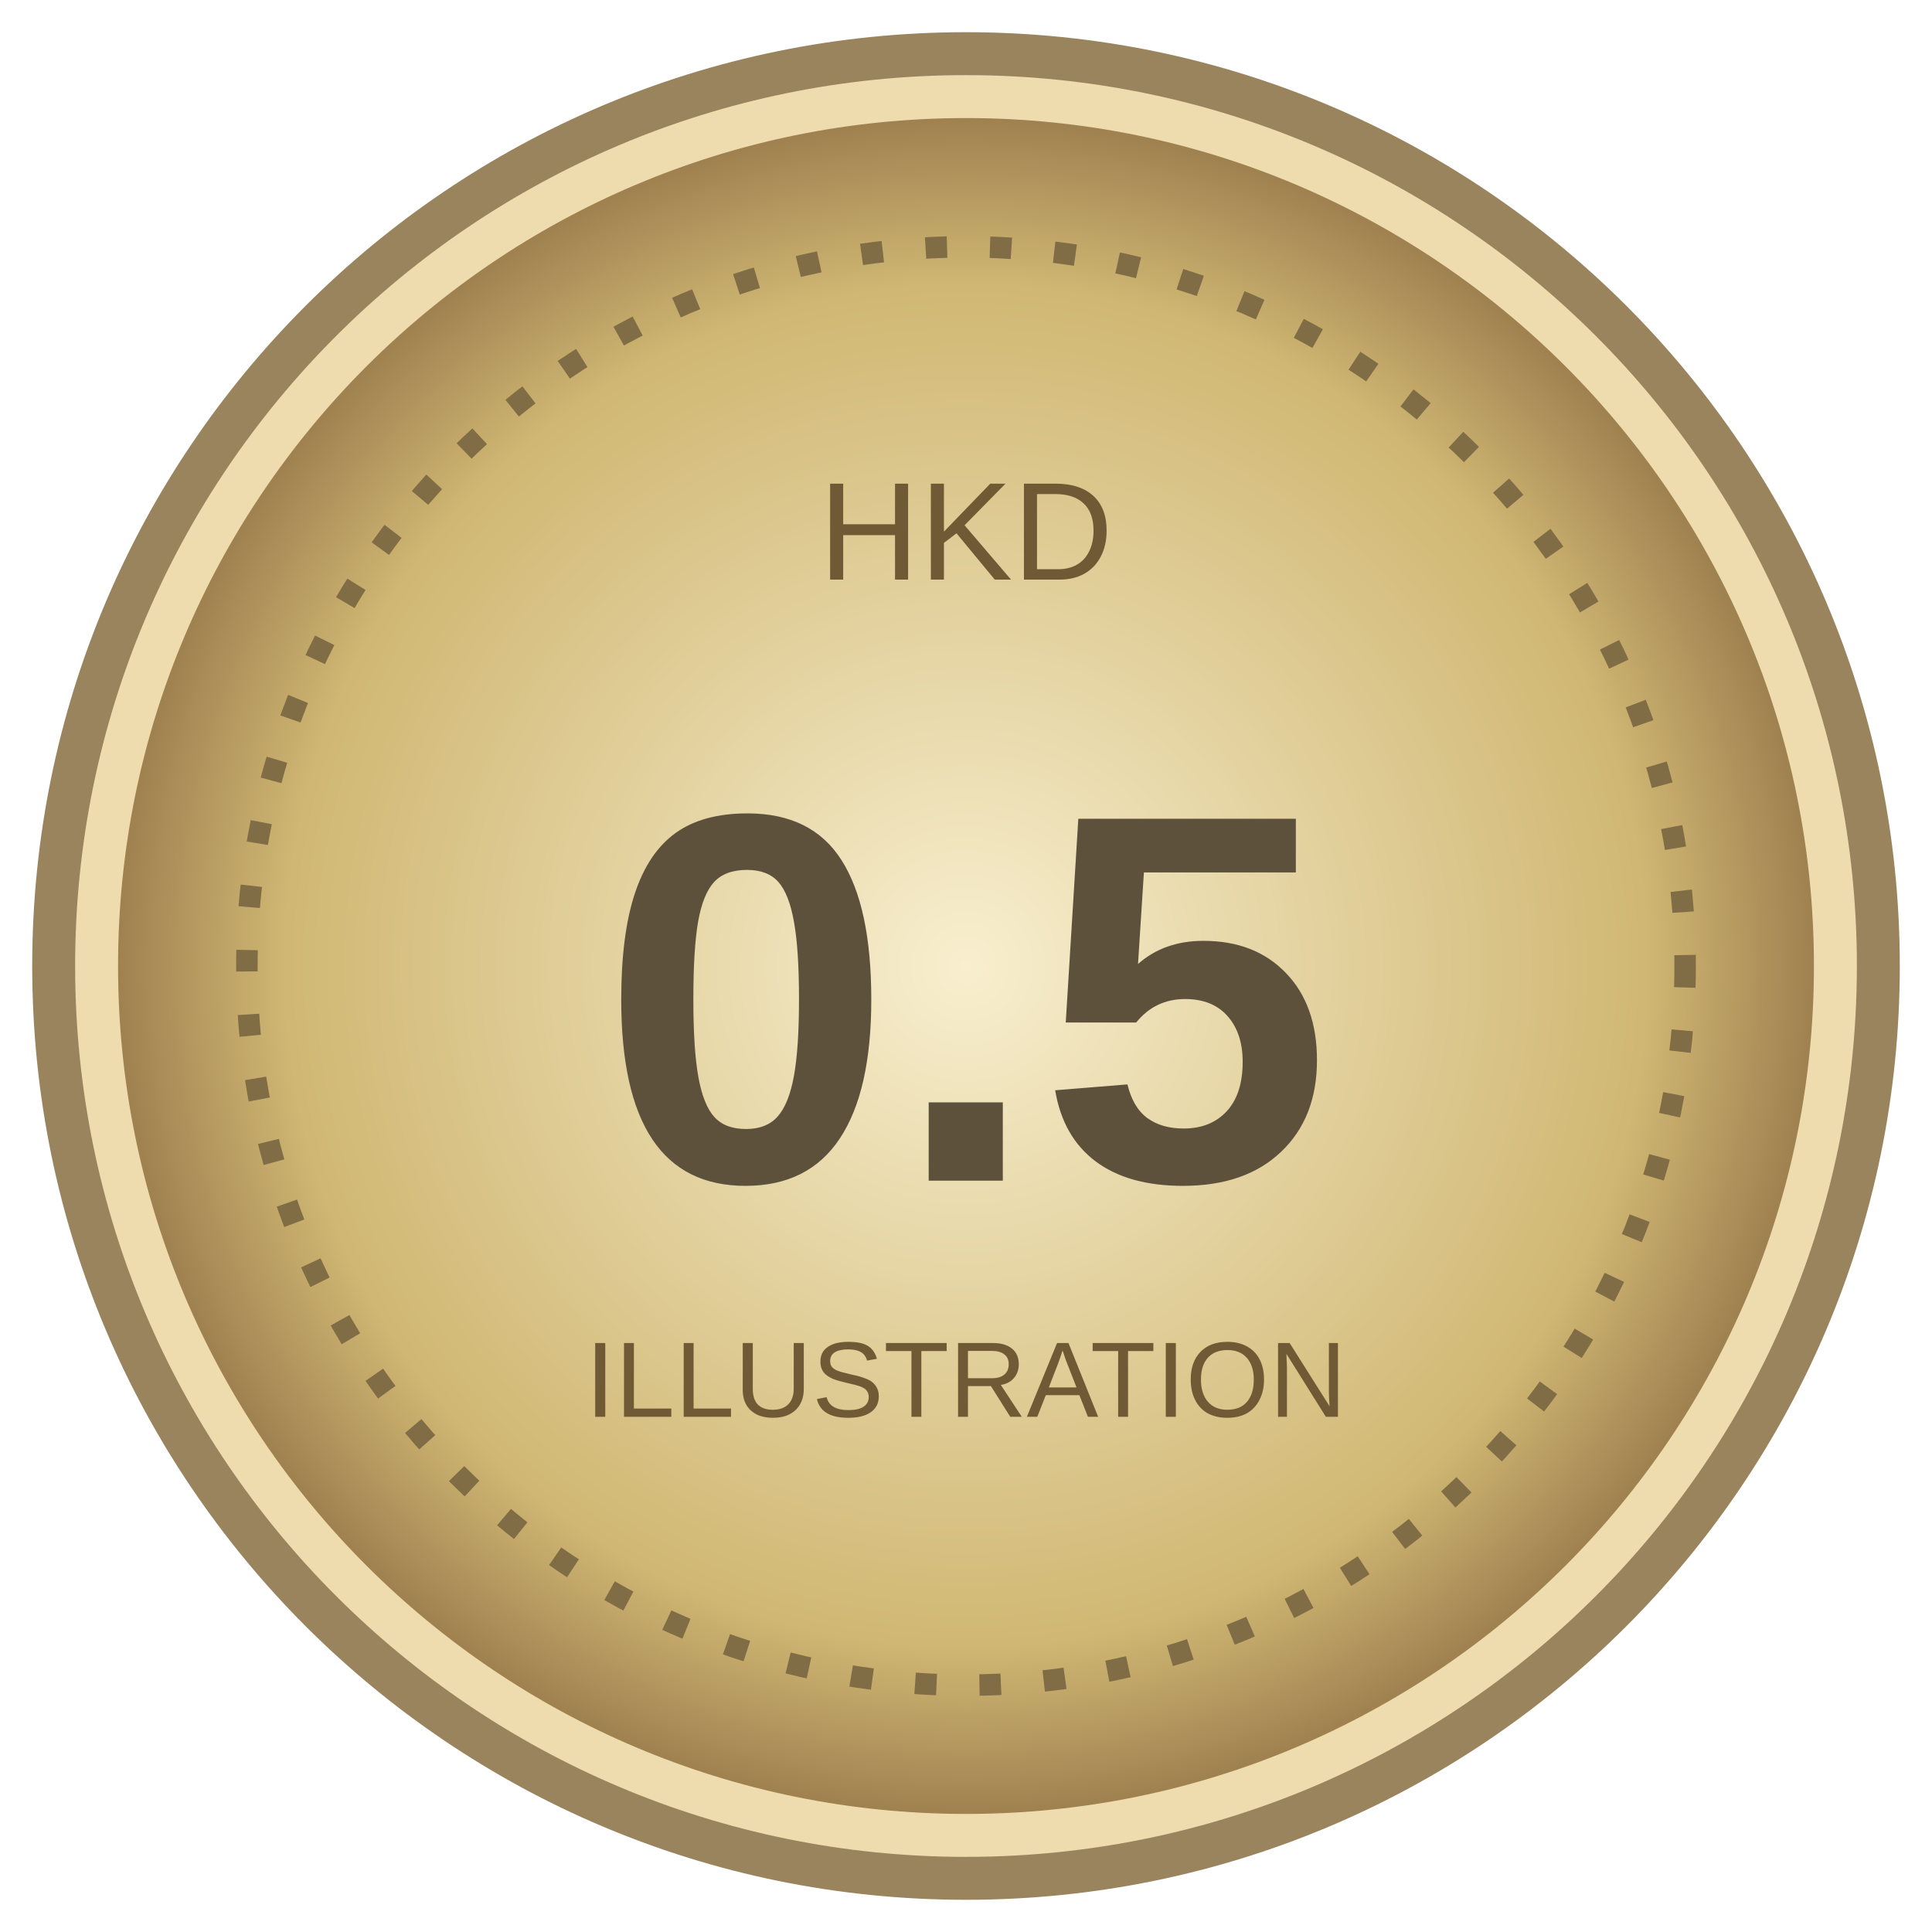
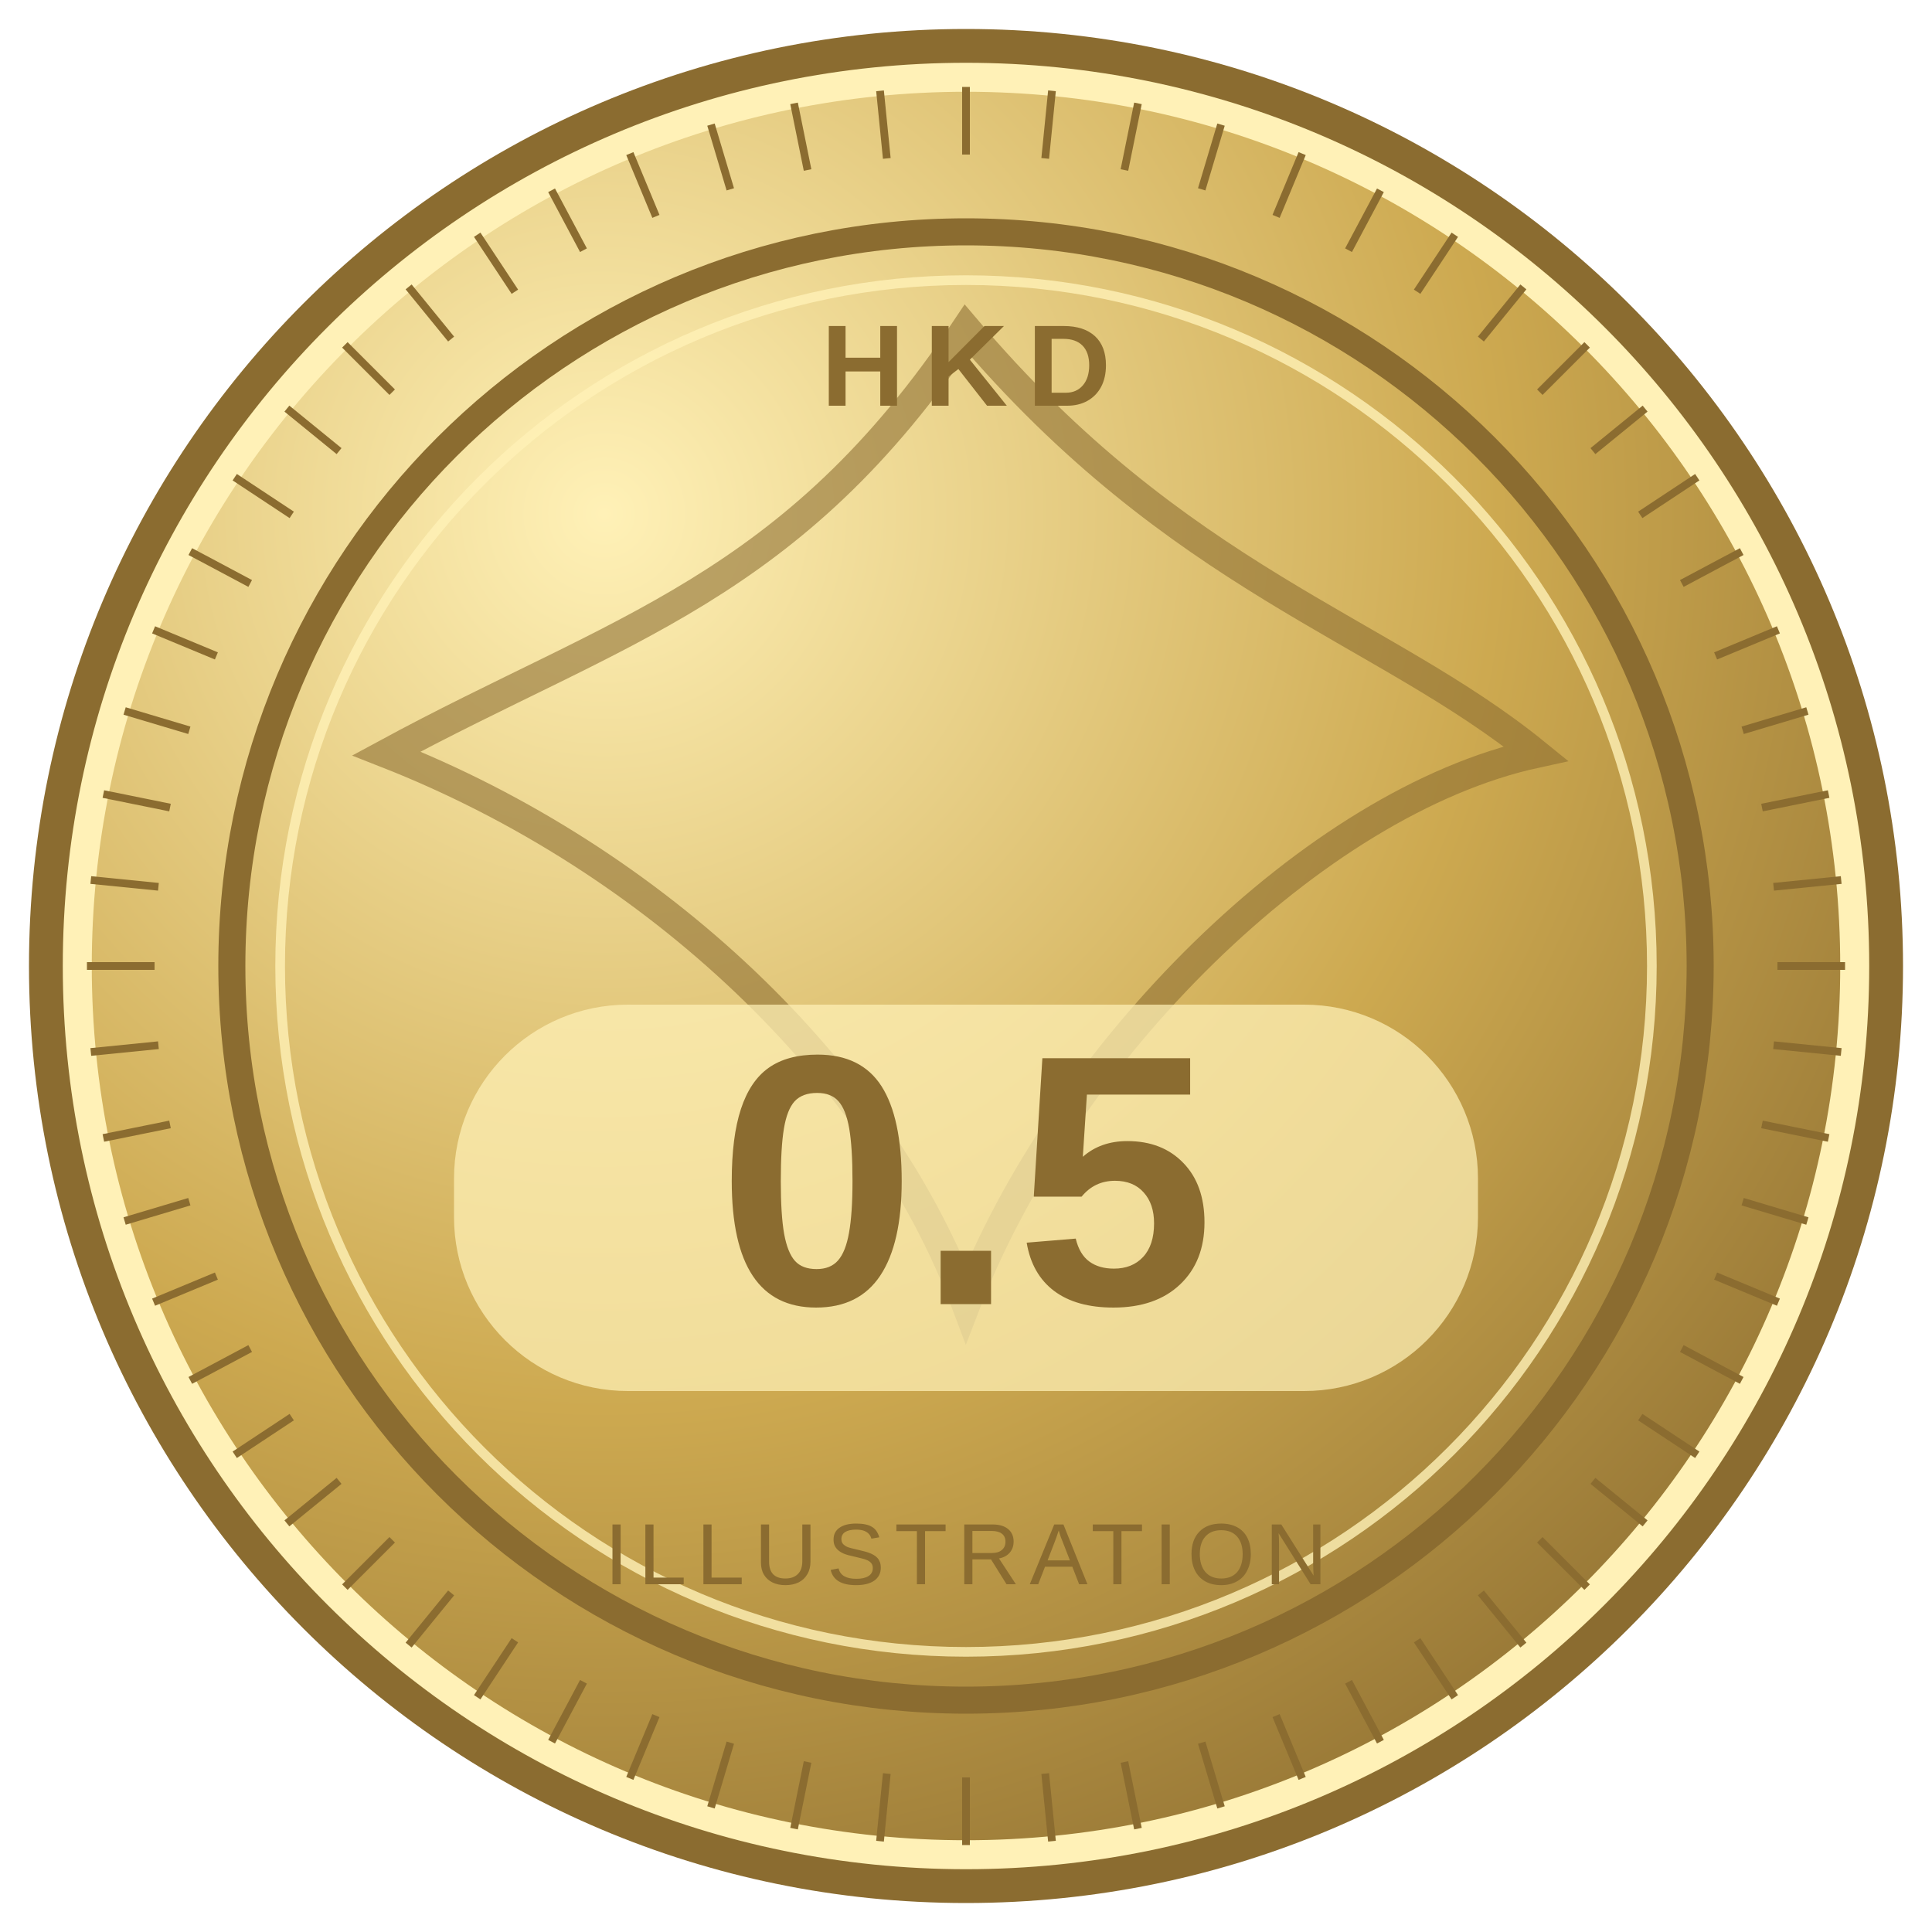
- <svg xmlns="http://www.w3.org/2000/svg" viewBox="0 0 180 180">
+ <svg xmlns="http://www.w3.org/2000/svg" viewBox="0 0 200 200" role="img" aria-label="HKD 0.5 illustrative coin">
  <defs>
-     <radialGradient id="g">
-       <stop stop-color="#f8efcf" />
-       <stop offset=".78" stop-color="#d0b773" />
-       <stop offset="1" stop-color="#98794b" />
+     <radialGradient id="m" cx=".3" cy=".25" r=".9">
+       <stop stop-color="#fff1b7" />
+       <stop offset=".55" stop-color="#cda950" />
+       <stop offset="1" stop-color="#8b6c30" />
    </radialGradient>
+     <filter id="t">
+       <feTurbulence baseFrequency=".3" numOctaves="2" seed="4" result="n" />
+       <feComposite in="n" in2="SourceGraphic" operator="in" />
+     </filter>
  </defs>
-   <circle cx="90" cy="90" r="87" fill="#9a845d" />
-   <circle cx="90" cy="90" r="81" fill="url(#g)" stroke="#eedcae" stroke-width="4" />
-   <circle cx="90" cy="90" r="67" fill="none" stroke="#806c45" stroke-width="2" stroke-dasharray="2 4" />
-   <text x="90" y="54" text-anchor="middle" fill="#705a36" font-size="13" font-family="Arial">HKD</text>
-   <text x="90" y="110" text-anchor="middle" font-family="Arial" font-size="49" font-weight="700" fill="#5e513c">0.5</text>
-   <text x="90" y="132" text-anchor="middle" font-family="Arial" font-size="10" fill="#705a36">ILLUSTRATION</text>
+   <circle cx="100" cy="100" r="97" fill="#8b6c30" />
+   <circle cx="100" cy="100" r="92" fill="url(#m)" stroke="#fff1b7" stroke-width="3" />
+   <path d="M184.0 100.0L191.0 100.0" stroke="#8b6c30" stroke-width=".8" />
+   <path d="M183.6 108.2L190.6 108.9" stroke="#8b6c30" stroke-width=".8" />
+   <path d="M182.4 116.4L189.3 117.8" stroke="#8b6c30" stroke-width=".8" />
+   <path d="M180.4 124.4L187.1 126.4" stroke="#8b6c30" stroke-width=".8" />
+   <path d="M177.6 132.1L184.1 134.8" stroke="#8b6c30" stroke-width=".8" />
+   <path d="M174.1 139.6L180.3 142.9" stroke="#8b6c30" stroke-width=".8" />
+   <path d="M169.8 146.7L175.7 150.6" stroke="#8b6c30" stroke-width=".8" />
+   <path d="M164.9 153.3L170.3 157.7" stroke="#8b6c30" stroke-width=".8" />
+   <path d="M159.4 159.4L164.3 164.3" stroke="#8b6c30" stroke-width=".8" />
+   <path d="M153.3 164.9L157.7 170.3" stroke="#8b6c30" stroke-width=".8" />
+   <path d="M146.7 169.8L150.6 175.7" stroke="#8b6c30" stroke-width=".8" />
+   <path d="M139.6 174.1L142.9 180.3" stroke="#8b6c30" stroke-width=".8" />
+   <path d="M132.1 177.6L134.8 184.1" stroke="#8b6c30" stroke-width=".8" />
+   <path d="M124.4 180.4L126.4 187.1" stroke="#8b6c30" stroke-width=".8" />
+   <path d="M116.4 182.4L117.8 189.3" stroke="#8b6c30" stroke-width=".8" />
+   <path d="M108.2 183.6L108.9 190.6" stroke="#8b6c30" stroke-width=".8" />
+   <path d="M100.0 184.0L100.0 191.0" stroke="#8b6c30" stroke-width=".8" />
+   <path d="M91.8 183.6L91.1 190.6" stroke="#8b6c30" stroke-width=".8" />
+   <path d="M83.6 182.4L82.2 189.3" stroke="#8b6c30" stroke-width=".8" />
+   <path d="M75.6 180.4L73.6 187.1" stroke="#8b6c30" stroke-width=".8" />
+   <path d="M67.9 177.6L65.2 184.1" stroke="#8b6c30" stroke-width=".8" />
+   <path d="M60.4 174.1L57.1 180.3" stroke="#8b6c30" stroke-width=".8" />
+   <path d="M53.3 169.8L49.4 175.7" stroke="#8b6c30" stroke-width=".8" />
+   <path d="M46.7 164.9L42.3 170.3" stroke="#8b6c30" stroke-width=".8" />
+   <path d="M40.6 159.4L35.7 164.3" stroke="#8b6c30" stroke-width=".8" />
+   <path d="M35.1 153.3L29.7 157.7" stroke="#8b6c30" stroke-width=".8" />
+   <path d="M30.2 146.7L24.3 150.6" stroke="#8b6c30" stroke-width=".8" />
+   <path d="M25.9 139.6L19.7 142.9" stroke="#8b6c30" stroke-width=".8" />
+   <path d="M22.4 132.1L15.9 134.8" stroke="#8b6c30" stroke-width=".8" />
+   <path d="M19.6 124.4L12.9 126.4" stroke="#8b6c30" stroke-width=".8" />
+   <path d="M17.6 116.4L10.7 117.8" stroke="#8b6c30" stroke-width=".8" />
+   <path d="M16.4 108.2L9.4 108.9" stroke="#8b6c30" stroke-width=".8" />
+   <path d="M16.0 100.0L9.0 100.0" stroke="#8b6c30" stroke-width=".8" />
+   <path d="M16.4 91.8L9.4 91.1" stroke="#8b6c30" stroke-width=".8" />
+   <path d="M17.6 83.6L10.7 82.2" stroke="#8b6c30" stroke-width=".8" />
+   <path d="M19.6 75.6L12.9 73.6" stroke="#8b6c30" stroke-width=".8" />
+   <path d="M22.4 67.9L15.9 65.2" stroke="#8b6c30" stroke-width=".8" />
+   <path d="M25.9 60.4L19.7 57.1" stroke="#8b6c30" stroke-width=".8" />
+   <path d="M30.2 53.3L24.3 49.4" stroke="#8b6c30" stroke-width=".8" />
+   <path d="M35.1 46.7L29.7 42.3" stroke="#8b6c30" stroke-width=".8" />
+   <path d="M40.6 40.6L35.7 35.7" stroke="#8b6c30" stroke-width=".8" />
+   <path d="M46.7 35.1L42.3 29.7" stroke="#8b6c30" stroke-width=".8" />
+   <path d="M53.3 30.2L49.4 24.3" stroke="#8b6c30" stroke-width=".8" />
+   <path d="M60.4 25.9L57.1 19.7" stroke="#8b6c30" stroke-width=".8" />
+   <path d="M67.9 22.4L65.2 15.9" stroke="#8b6c30" stroke-width=".8" />
+   <path d="M75.6 19.6L73.6 12.9" stroke="#8b6c30" stroke-width=".8" />
+   <path d="M83.6 17.6L82.2 10.7" stroke="#8b6c30" stroke-width=".8" />
+   <path d="M91.8 16.4L91.1 9.4" stroke="#8b6c30" stroke-width=".8" />
+   <path d="M100.0 16.0L100.0 9.0" stroke="#8b6c30" stroke-width=".8" />
+   <path d="M108.2 16.4L108.9 9.4" stroke="#8b6c30" stroke-width=".8" />
+   <path d="M116.4 17.6L117.8 10.7" stroke="#8b6c30" stroke-width=".8" />
+   <path d="M124.4 19.6L126.4 12.9" stroke="#8b6c30" stroke-width=".8" />
+   <path d="M132.1 22.4L134.8 15.9" stroke="#8b6c30" stroke-width=".8" />
+   <path d="M139.6 25.9L142.9 19.7" stroke="#8b6c30" stroke-width=".8" />
+   <path d="M146.7 30.2L150.6 24.3" stroke="#8b6c30" stroke-width=".8" />
+   <path d="M153.3 35.1L157.7 29.7" stroke="#8b6c30" stroke-width=".8" />
+   <path d="M159.4 40.6L164.3 35.7" stroke="#8b6c30" stroke-width=".8" />
+   <path d="M164.9 46.7L170.3 42.3" stroke="#8b6c30" stroke-width=".8" />
+   <path d="M169.8 53.3L175.7 49.4" stroke="#8b6c30" stroke-width=".8" />
+   <path d="M174.1 60.4L180.3 57.1" stroke="#8b6c30" stroke-width=".8" />
+   <path d="M177.6 67.9L184.1 65.2" stroke="#8b6c30" stroke-width=".8" />
+   <path d="M180.4 75.6L187.1 73.6" stroke="#8b6c30" stroke-width=".8" />
+   <path d="M182.4 83.6L189.3 82.2" stroke="#8b6c30" stroke-width=".8" />
+   <path d="M183.6 91.8L190.6 91.1" stroke="#8b6c30" stroke-width=".8" />
+   <circle cx="100" cy="100" r="76" fill="none" stroke="#8b6c30" stroke-width="2.8" />
+   <circle cx="100" cy="100" r="71" fill="none" stroke="#fff1b7" opacity=".8" />
+   <path d="M100 34C122 60 143 65 159 78C136 83 110 109 100 135C91 111 68 89 40 78C64 65 82 61 100 34Z" fill="none" stroke="#8b6c30" stroke-width="3" opacity=".58" />
+   <text x="100" y="42" text-anchor="middle" font-size="12" font-family="Arial" letter-spacing="2" fill="#8b6c30" font-weight="700">HKD</text>
+   <rect x="47" y="104" width="106" height="40" rx="18" fill="#fff1b7" opacity=".72" />
+   <text x="100" y="135" text-anchor="middle" font-size="37" font-family="Arial" font-weight="800" fill="#8b6c30">0.5</text>
+   <text x="100" y="164" text-anchor="middle" font-size="9" letter-spacing="1" font-family="Arial" fill="#8b6c30">ILLUSTRATION</text>
</svg>
